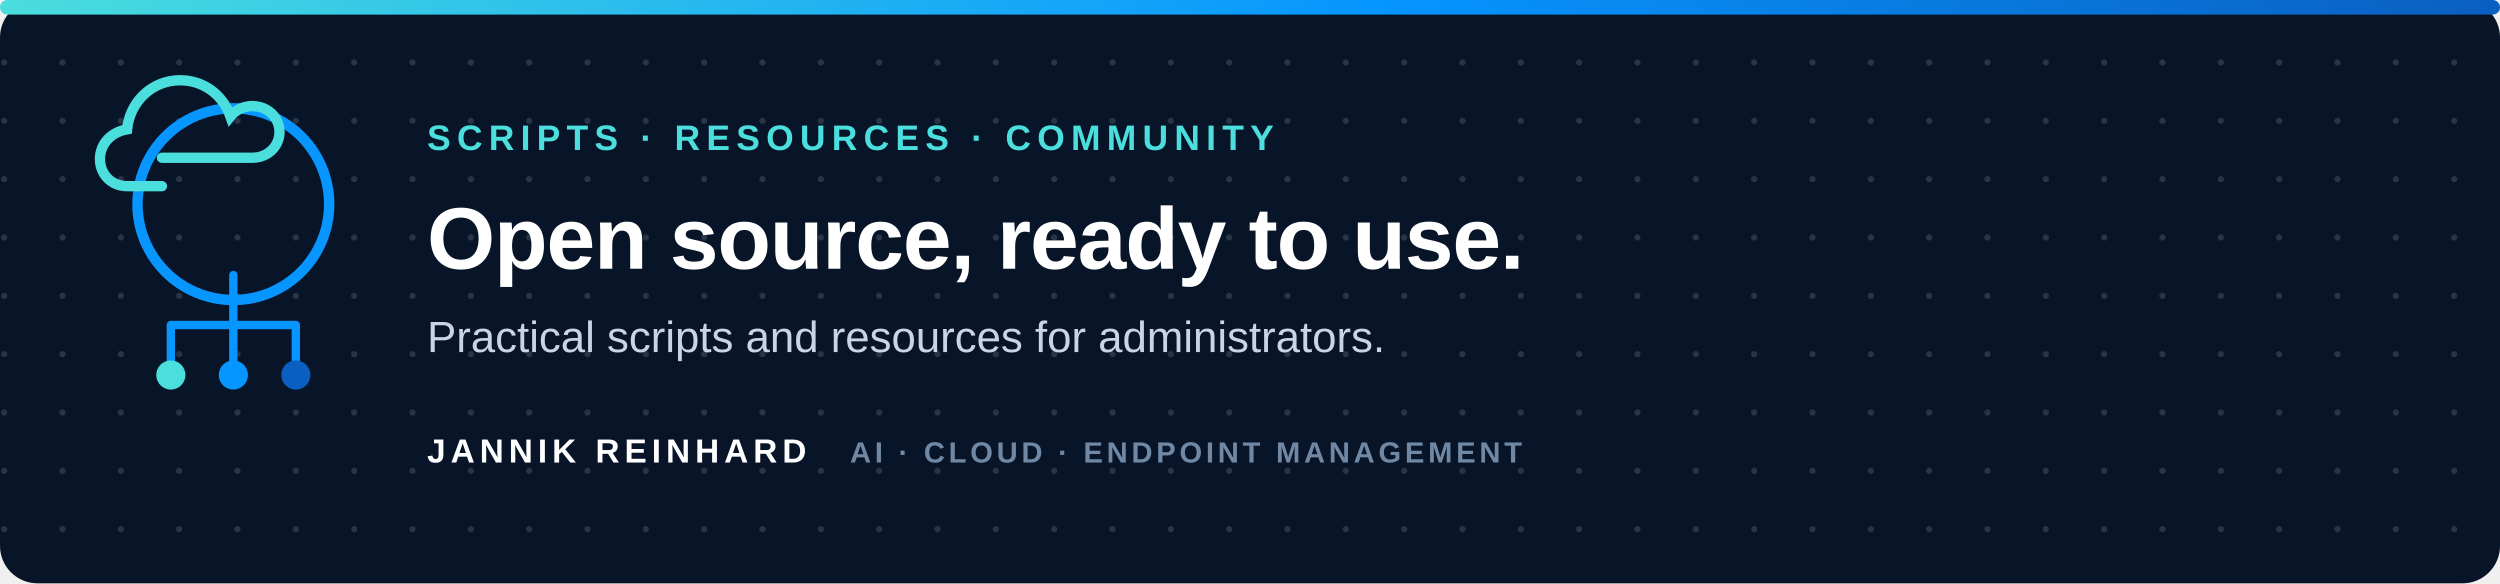
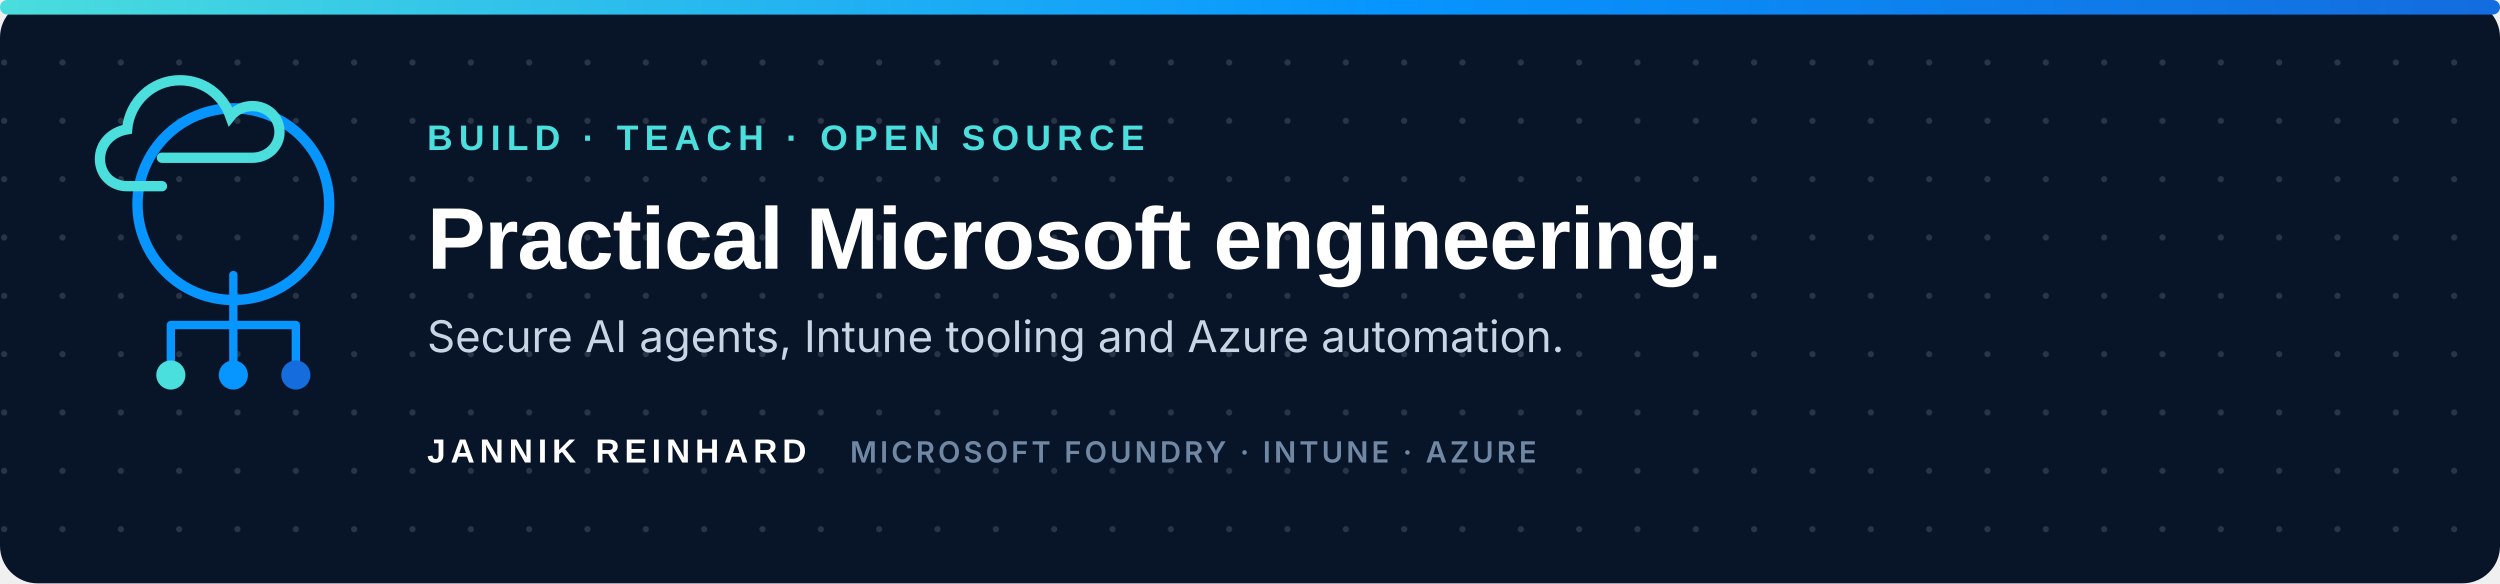
<svg xmlns="http://www.w3.org/2000/svg" width="1200" height="280" viewBox="0 0 1200 280" role="img">
  <defs>
    <linearGradient id="accent" x1="0" y1="0" x2="1" y2="0">
      <stop offset="0" stop-color="#4ADEDD" />
      <stop offset=".55" stop-color="#0795FF" />
-       <stop offset="1" stop-color="#0A5FC0" />
+       <stop offset="1" stop-color="#146CDD" />
    </linearGradient>
    <pattern id="dots" width="28" height="28" patternUnits="userSpaceOnUse">
      <circle cx="2" cy="2" r="1.5" fill="#D8E3F2" opacity=".16" />
    </pattern>
  </defs>
  <rect width="1200" height="280" rx="18" fill="#081427" />
  <rect width="1200" height="280" rx="18" fill="url(#dots)" />
  <rect width="1200" height="7" rx="3.5" fill="url(#accent)" />
  <circle cx="112" cy="98" r="46" fill="none" stroke="#0795FF" stroke-width="5" />
  <path d="M77 106h70c12 0 21-9 21-20s-9-20-21-20c-7 0-13 3-17 8-6-17-21-28-39-28-22 0-39 17-41 38-12 2-21 11-21 23 0 12 9 21 21 21h27" transform="translate(30 10) scale(.62)" fill="none" stroke="#4ADEDD" stroke-width="8" stroke-linecap="round" />
  <path d="M112 132v24M82 156h60M82 156v20M112 156v20M142 156v20" fill="none" stroke="#0795FF" stroke-width="4" stroke-linecap="round" />
  <circle cx="82" cy="180" r="7" fill="#4ADEDD" />
  <circle cx="112" cy="180" r="7" fill="#0795FF" />
-   <circle cx="142" cy="180" r="7" fill="#0A5FC0" />
-   <text x="205" y="72" fill="#4ADEDD" font-family="Arial, Helvetica, sans-serif" font-size="17" font-weight="700" letter-spacing="3">SCRIPTS · RESOURCES · COMMUNITY</text>
-   <text x="205" y="129" fill="#FFFFFF" font-family="Arial, Helvetica, sans-serif" font-size="42" font-weight="700" letter-spacing="-.5">Open source, ready to use.</text>
-   <text x="205" y="169" fill="#C7D5E5" font-family="Arial, Helvetica, sans-serif" font-size="21">Practical scripts and resources for administrators.</text>
-   <text x="205" y="222" fill="#FFFFFF" font-family="Arial, Helvetica, sans-serif" font-size="16" font-weight="700" letter-spacing="2.4">JANNIK REINHARD</text>
-   <text x="408" y="222" fill="#7088A3" font-family="Arial, Helvetica, sans-serif" font-size="14" font-weight="600" letter-spacing="1.8">AI · CLOUD · ENDPOINT MANAGEMENT</text>
+   <circle cx="142" cy="180" r="7" fill="#146CDD" />
+   <text x="205" y="72" fill="#4ADEDD" font-family="Titillium Web, Arial, Helvetica, sans-serif" font-size="17" font-weight="700" letter-spacing="3">BUILD · TEACH · OPEN SOURCE</text>
+   <text x="205" y="129" fill="#FFFFFF" font-family="Titillium Web, Arial, Helvetica, sans-serif" font-size="42" font-weight="700" letter-spacing="-.5">Practical Microsoft engineering.</text>
+   <text x="205" y="169" fill="#C7D5E5" font-family="Inter, Arial, Helvetica, sans-serif" font-size="21">Secure AI agents, Intune tooling and Azure automation.</text>
+   <text x="205" y="222" fill="#FFFFFF" font-family="Titillium Web, Arial, Helvetica, sans-serif" font-size="16" font-weight="700" letter-spacing="2.4">JANNIK REINHARD</text>
+   <text x="408" y="222" fill="#7088A3" font-family="Inter, Arial, Helvetica, sans-serif" font-size="14" font-weight="600" letter-spacing="1.5">MICROSOFT FOUNDRY · INTUNE · AZURE</text>
</svg>
